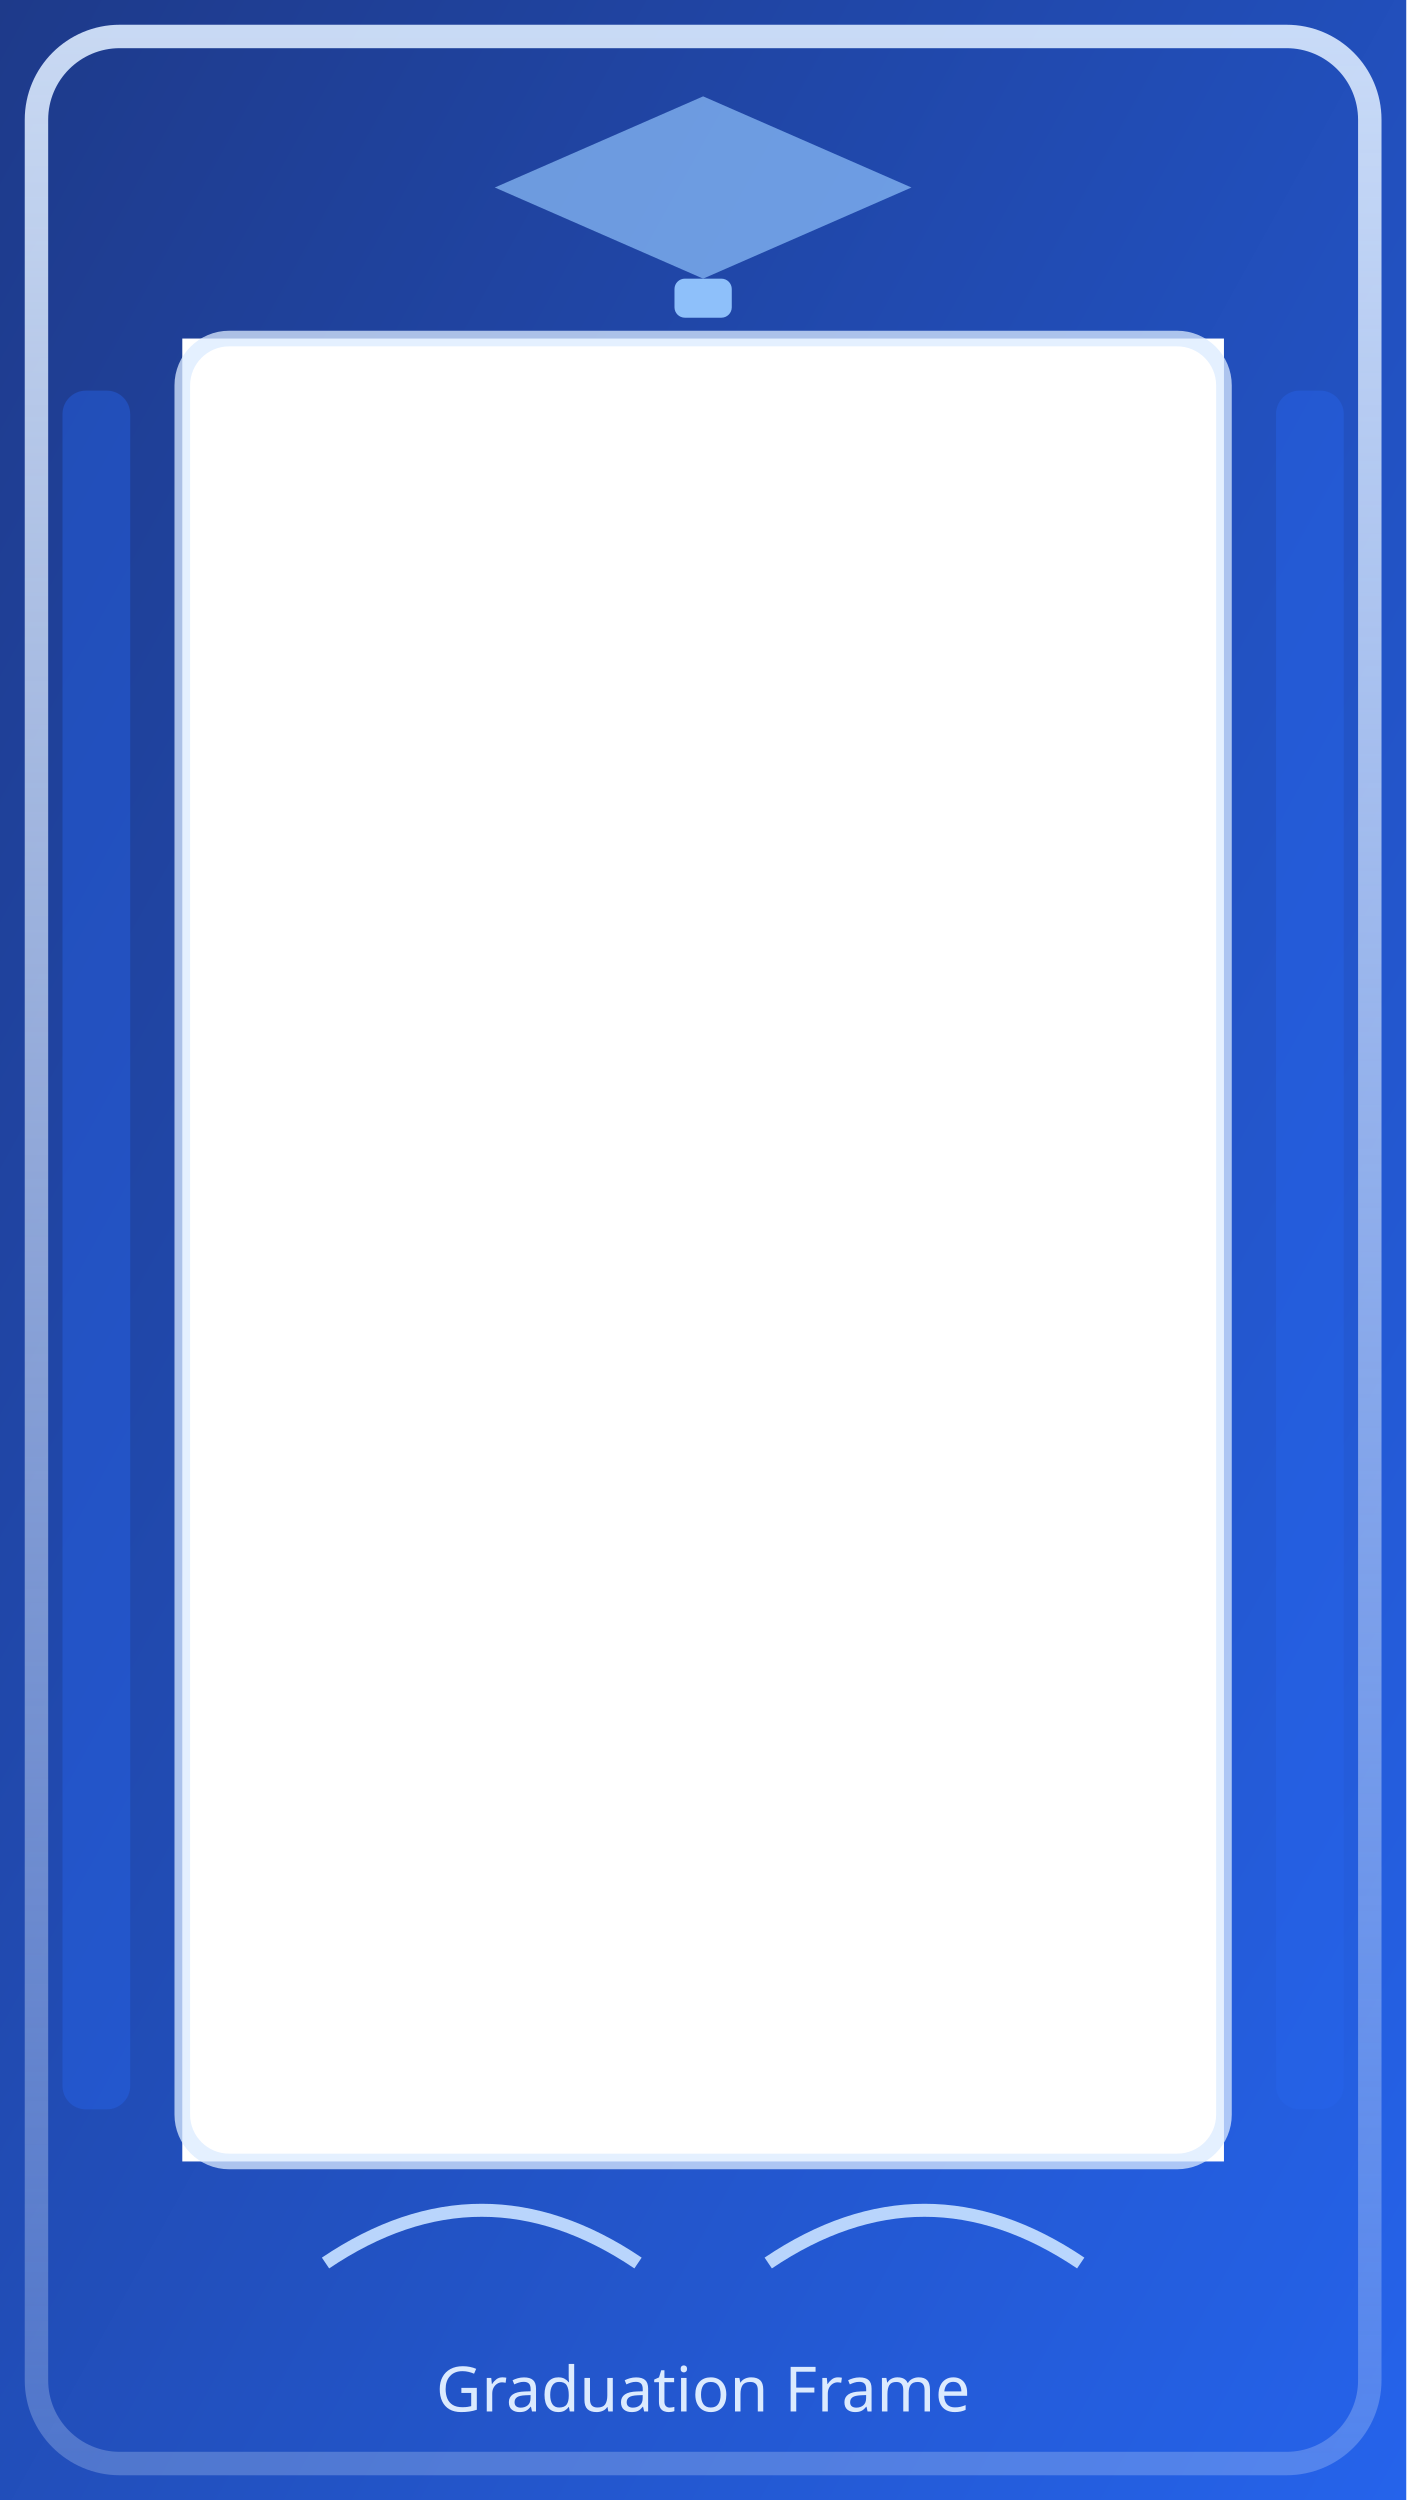
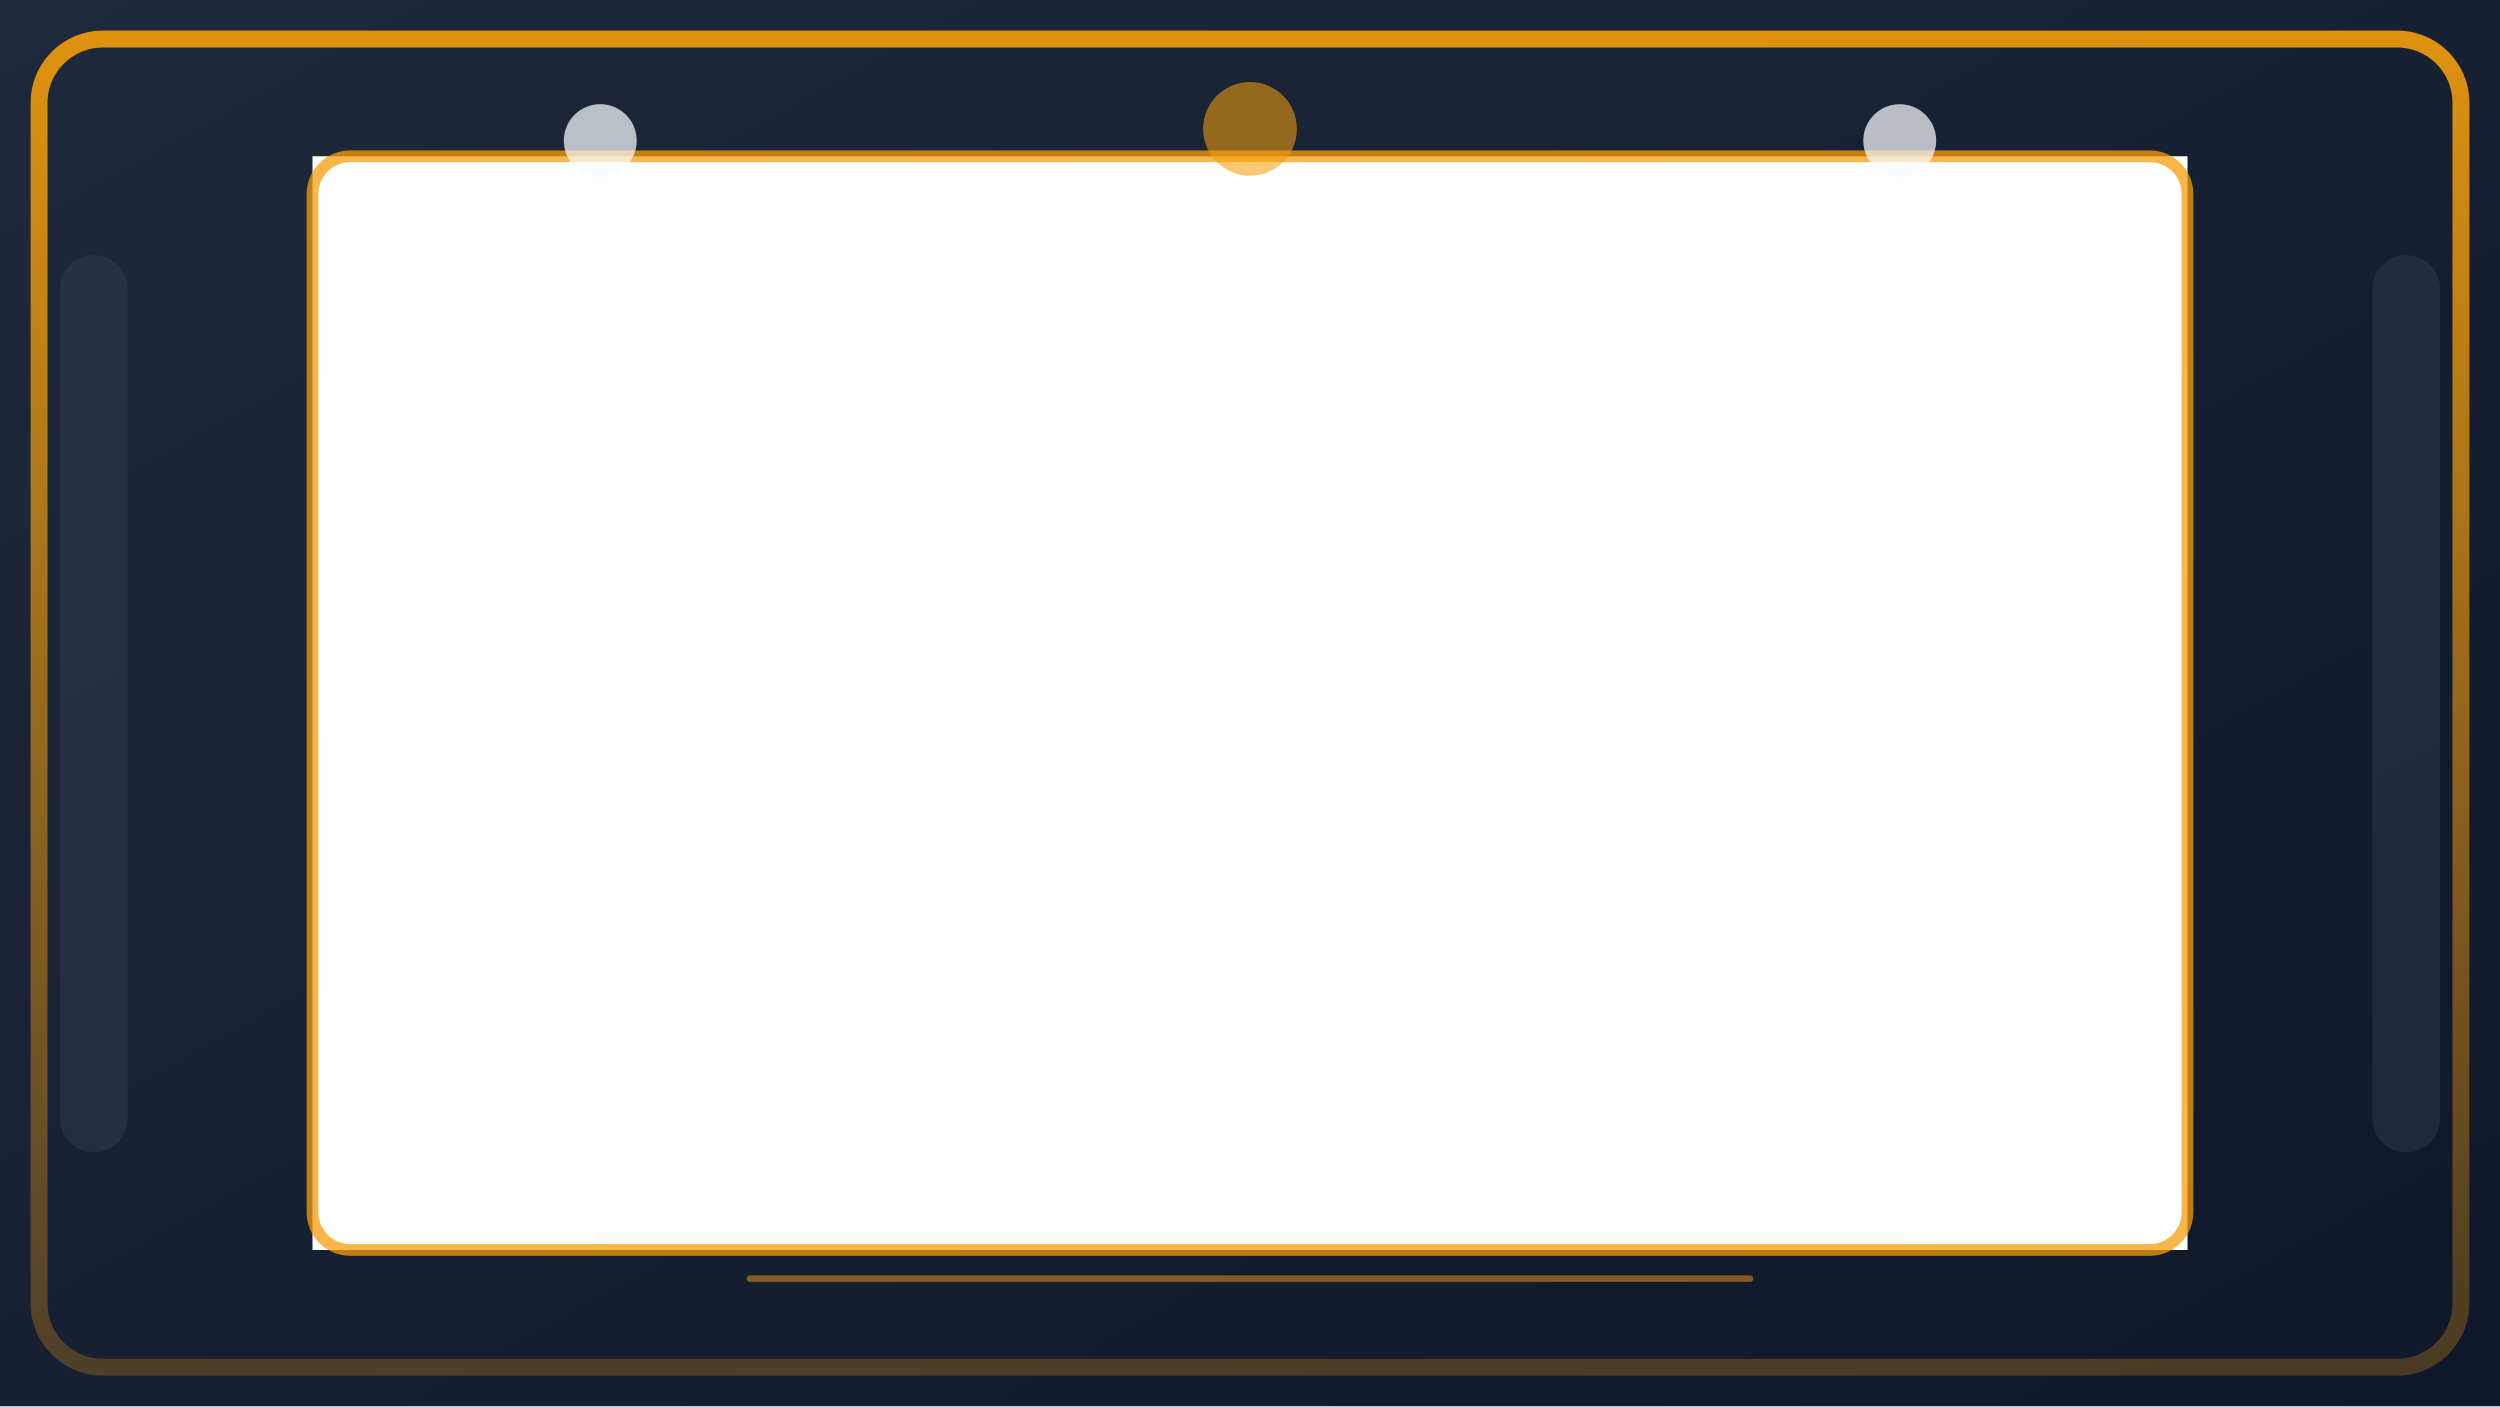
- <svg xmlns="http://www.w3.org/2000/svg" viewBox="0 0 1080 1920" width="1080" height="1920">
+ <svg xmlns="http://www.w3.org/2000/svg" viewBox="0 0 1920 1080" width="1920" height="1080">
  <defs>
    <linearGradient id="frameFill" x1="0" y1="0" x2="1" y2="1">
-       <stop offset="0%" stop-color="#1e3a8a" />
-       <stop offset="100%" stop-color="#2563eb" />
+       <stop offset="0%" stop-color="#1e293b" />
+       <stop offset="100%" stop-color="#0f172a" />
    </linearGradient>
    <linearGradient id="edgeGlow" x1="0" y1="0" x2="0" y2="1">
-       <stop offset="0%" stop-color="#dbeafe" stop-opacity="0.9" />
-       <stop offset="100%" stop-color="#dbeafe" stop-opacity="0.25" />
+       <stop offset="0%" stop-color="#f59e0b" stop-opacity="0.9" />
+       <stop offset="100%" stop-color="#f59e0b" stop-opacity="0.25" />
    </linearGradient>
  </defs>
-   <path d="M0 0H1080V1920H0Z M140 260H940V1660H140Z" fill="url(#frameFill)" fill-rule="evenodd" />
-   <rect x="28" y="28" width="1024" height="1864" rx="64" fill="none" stroke="url(#edgeGlow)" stroke-width="18" />
-   <rect x="140" y="260" width="800" height="1400" rx="36" fill="none" stroke="#dbeafe" stroke-opacity="0.75" stroke-width="12" />
-   <rect x="48" y="300" width="52" height="1320" rx="18" fill="#2563eb" opacity="0.42" />
-   <rect x="980" y="300" width="52" height="1320" rx="18" fill="#2563eb" opacity="0.42" />
-   <g opacity="0.96">
-     <polygon points="540,74 700,144 540,214 380,144" fill="#93c5fd" opacity="0.7" />
-     <rect x="518" y="214" width="44" height="30" rx="8" fill="#93c5fd" />
-     <path d="M250 1738 C330 1684, 410 1684, 490 1738" fill="none" stroke="#bfdbfe" stroke-width="10" />
-     <path d="M590 1738 C670 1684, 750 1684, 830 1738" fill="none" stroke="#bfdbfe" stroke-width="10" />
-   </g>
-   <text x="540" y="1852" text-anchor="middle" font-size="48" font-family="Verdana" fill="#dbeafe">Graduation Frame</text>
+   <path d="M0 0H1920V1080H0Z M240 120H1680V960H240Z" fill="url(#frameFill)" fill-rule="evenodd" />
+   <rect x="30" y="30" width="1860" height="1020" rx="49" fill="none" stroke="url(#edgeGlow)" stroke-width="13" />
+   <rect x="240" y="120" width="1440" height="840" rx="29" fill="none" stroke="#f59e0b" stroke-opacity="0.75" stroke-width="9" />
+   <rect x="46" y="196" width="52" height="689" rx="26" fill="#334155" opacity="0.4" />
+   <rect x="1822" y="196" width="52" height="689" rx="26" fill="#334155" opacity="0.4" />
+   <circle cx="461" cy="108" r="28" fill="#f8fafc" opacity="0.72" />
+   <circle cx="960" cy="99" r="36" fill="#f59e0b" opacity="0.56" />
+   <circle cx="1459" cy="108" r="28" fill="#f8fafc" opacity="0.72" />
+   <line x1="461" y1="950" x2="1459" y2="950" stroke="#f8fafc" stroke-width="8" stroke-linecap="round" opacity="0.55" />
+   <line x1="576" y1="982" x2="1344" y2="982" stroke="#f59e0b" stroke-width="5" stroke-linecap="round" opacity="0.5" />
</svg>
